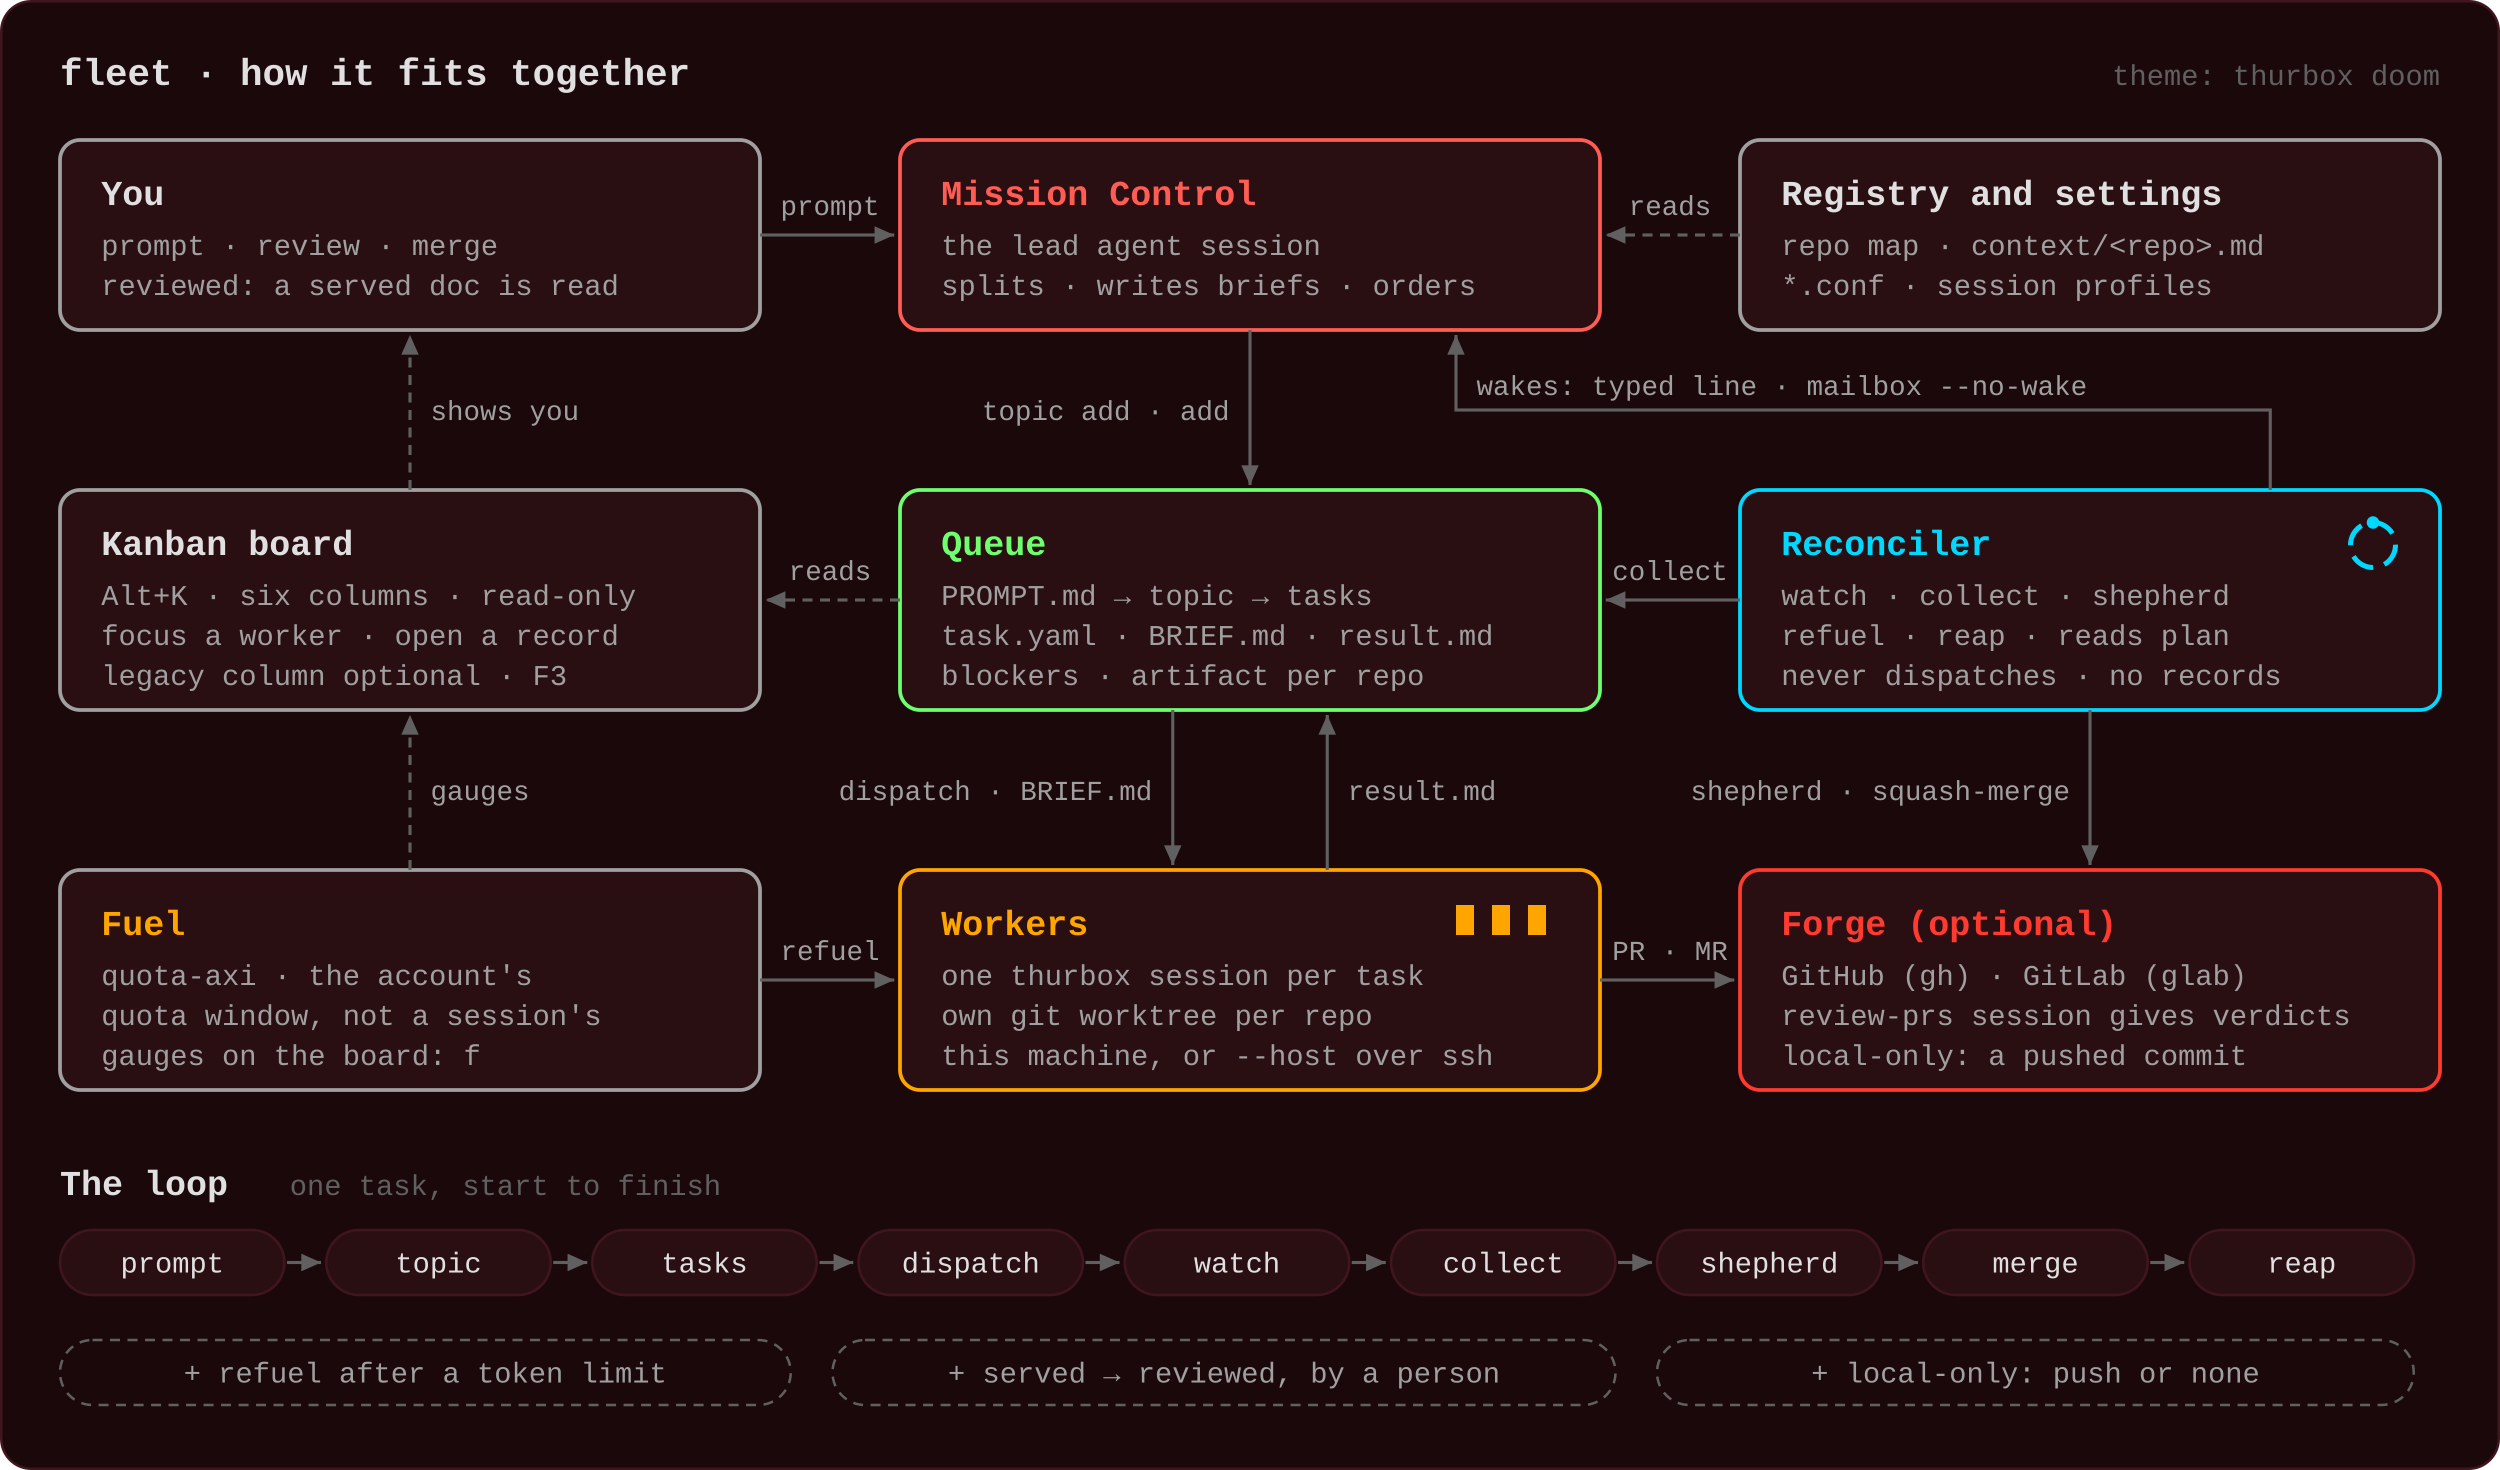
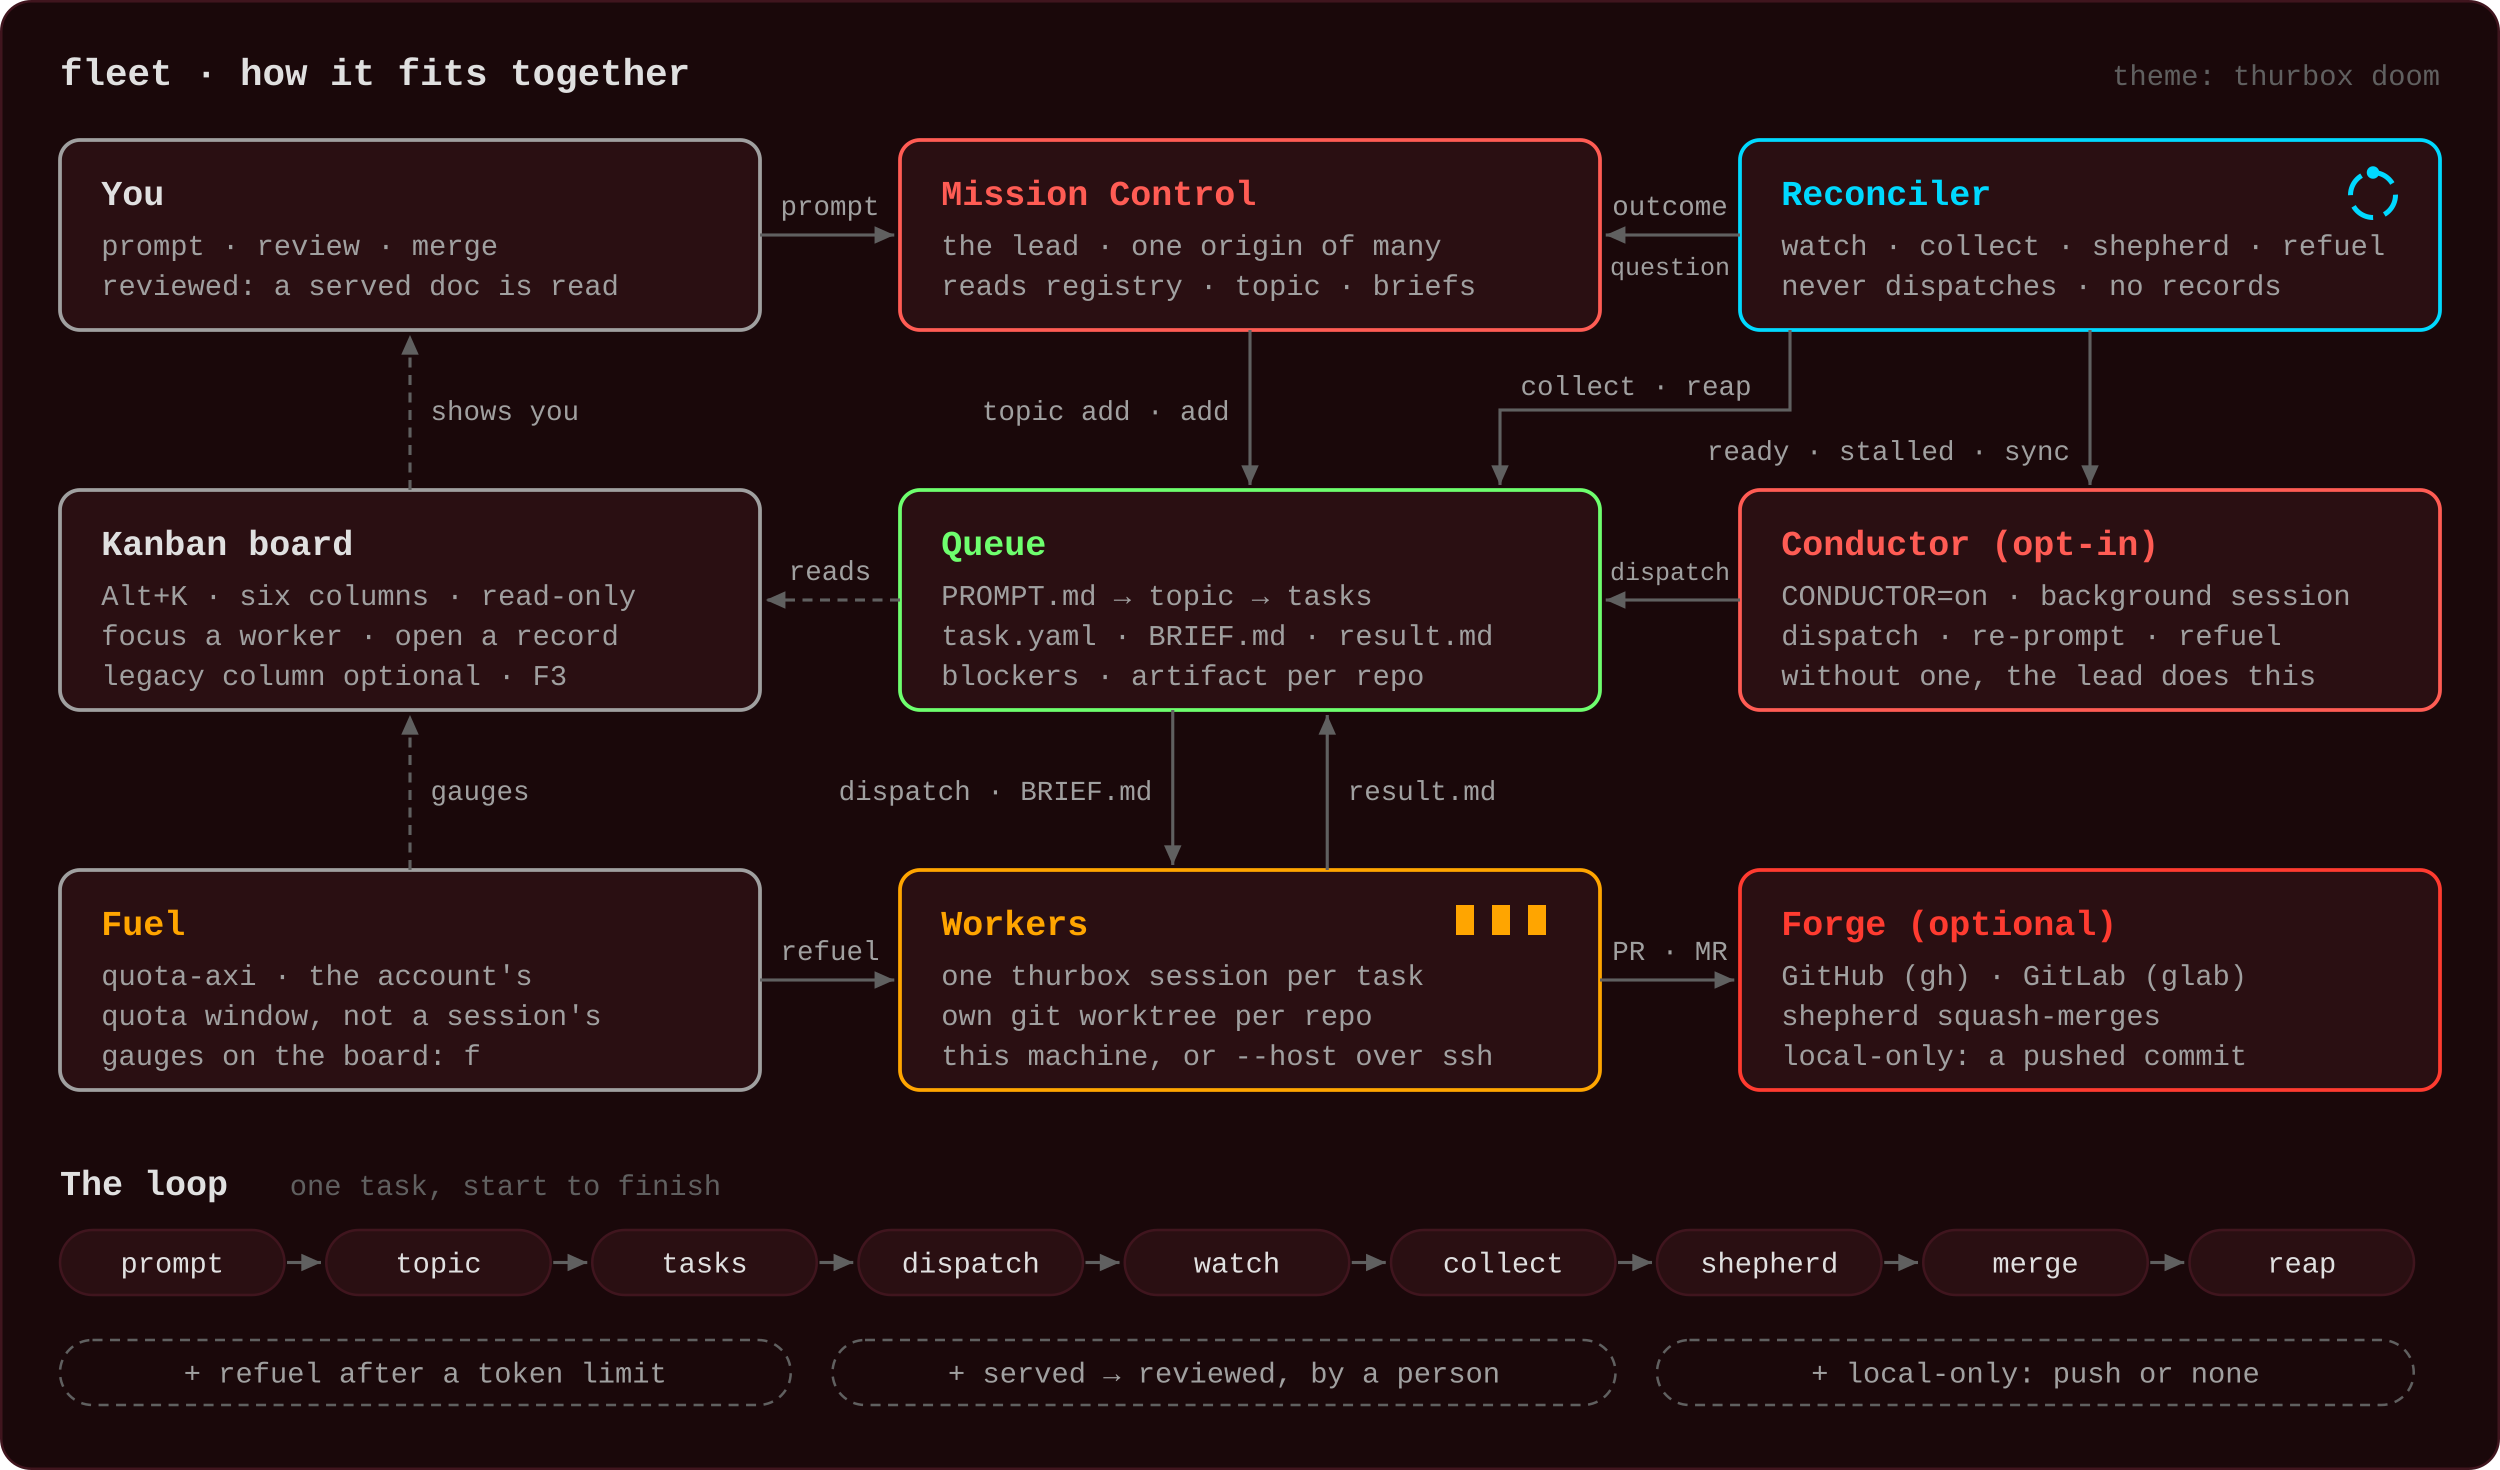
<svg xmlns="http://www.w3.org/2000/svg" viewBox="0 0 1000 588" width="1000" height="588" role="img" aria-labelledby="title desc">
  <style>
    text { font-family: ui-monospace, SFMono-Regular, Menlo, Consolas, "Liberation Mono", monospace; fill: #E0E0E0; font-size: 11.5px; }
    .bg { fill: #1A080A; stroke: #40151E; }
    .box { fill: #2A0F12; stroke-width: 1.5; }
    .t { font-size: 14px; font-weight: 700; }
    .h { font-size: 15px; font-weight: 700; fill: #E0E0E0; }
    .s { fill: #A0A0A0; }
    .d { fill: #606060; }
    .l { font-size: 11px; fill: #A0A0A0; }
+     .xs { font-size: 10px; }
    .c { text-anchor: middle; }
    .e { text-anchor: end; }
    .ln { stroke: #606060; stroke-width: 1.25; fill: none; }
    .dash { stroke-dasharray: 4 3; }
    .ah { fill: #606060; }
    .pill { fill: #2A0F12; stroke: #40151E; }
    .side { fill: none; stroke: #606060; stroke-dasharray: 4 3; }
    .grey { stroke: #A0A0A0; }
    .accent { stroke: #FF5C54; } .accent-t { fill: #FF5C54; }
    .green { stroke: #6EFF6E; } .green-t { fill: #6EFF6E; }
    .cyan { stroke: #00D9FF; } .cyan-t { fill: #00D9FF; }
    .amber { stroke: #FFA500; } .amber-t { fill: #FFA500; }
    .red { stroke: #FF3B30; } .red-t { fill: #FF3B30; }

    /* the reconciler's tick: one eighth of a turn per step, forever */
    .tick { transform-box: fill-box; transform-origin: center; animation: tick 4s steps(8) infinite; }
    @keyframes tick { to { transform: rotate(360deg); } }
    /* a worker session's cursor */
    .cur { animation: blink 1.2s steps(2, jump-none) infinite; }
    .cur2 { animation-delay: 0.4s; }
    .cur3 { animation-delay: 0.8s; }
    @keyframes blink { 0% { opacity: 1; } 100% { opacity: 0.15; } }
    /* the queue fills with tasks: 2.8s to 4.2s of the cycle */
    .glow { stroke-opacity: 0; animation: glow 14s linear infinite; }
    @keyframes glow { 0%, 19% { stroke-opacity: 0; } 21%, 29% { stroke-opacity: 0.5; } 31%, 100% { stroke-opacity: 0; } }
    /* the forge says merged: 9.8s to 12.6s of the cycle */
    .merged { fill-opacity: 0; animation: merged 14s linear infinite; }
    @keyframes merged { 0%, 69% { fill-opacity: 0; } 70%, 89% { fill-opacity: 1; } 90%, 100% { fill-opacity: 0; } }
    /* the loop strip: each step lit for 1.4s, in order */
    .step { animation: step 14s linear infinite; }
    @keyframes step { 0%, 9% { fill: #40151E; stroke: #FF5C54; } 10%, 100% { fill: #2A0F12; stroke: #40151E; } }
    .s1 { animation-delay: 1.4s; } .s2 { animation-delay: 2.8s; } .s3 { animation-delay: 4.2s; }
    .s4 { animation-delay: 5.6s; } .s5 { animation-delay: 7s; } .s6 { animation-delay: 8.4s; }
    .s7 { animation-delay: 9.8s; } .s8 { animation-delay: 11.2s; }

    @media (prefers-reduced-motion: reduce) {
      .tick, .cur, .glow, .merged, .step { animation: none; }
      .pkt { display: none; }
    }
  </style>
  <defs>
    <marker id="a" viewBox="0 0 10 10" refX="9" refY="5" markerWidth="7" markerHeight="7" orient="auto-start-reverse">
      <path class="ah" d="M0,1 L9,5 L0,9 z" />
    </marker>
  </defs>
  <rect class="bg" x="0.5" y="0.5" width="999" height="587" rx="12" />
  <text class="h" x="24" y="34">fleet · how it fits together</text>
  <text class="d e" x="976" y="34">theme: thurbox doom</text>
  <rect class="box grey" x="24" y="56" width="280" height="76" rx="8" />
  <text class="t" x="40.5" y="82">You</text>
  <text class="s" x="40.5" y="102">prompt · review · merge</text>
  <text class="s" x="40.5" y="118">reviewed: a served doc is read</text>
  <rect class="box accent" x="360" y="56" width="280" height="76" rx="8" />
  <text class="t accent-t" x="376.5" y="82">Mission Control</text>
-   <text class="s" x="376.5" y="102">the lead agent session</text>
-   <text class="s" x="376.5" y="118">splits · writes briefs · orders</text>
-   <rect class="box grey" x="696" y="56" width="280" height="76" rx="8" />
-   <text class="t" x="712.5" y="82">Registry and settings</text>
-   <text class="s" x="712.5" y="102">repo map · context/&lt;repo&gt;.md</text>
-   <text class="s" x="712.5" y="118">*.conf · session profiles</text>
+   <text class="s" x="376.5" y="102">the lead · one origin of many</text>
+   <text class="s" x="376.5" y="118">reads registry · topic · briefs</text>
+   <rect class="box cyan" x="696" y="56" width="280" height="76" rx="8" />
+   <text class="t cyan-t" x="712.5" y="82">Reconciler</text>
+   <text class="s" x="712.5" y="102">watch · collect · shepherd · refuel</text>
+   <text class="s" x="712.5" y="118">never dispatches · no records</text>
+   <g class="tick">
+     <circle cx="949.2" cy="78" r="9" fill="none" stroke="#00D9FF" stroke-width="2" stroke-dasharray="9.4 4.7" />
+     <circle cx="949.2" cy="69" r="2.5" fill="#00D9FF" />
+   </g>
  <rect class="box grey" x="24" y="196" width="280" height="88" rx="8" />
  <text class="t" x="40.5" y="222">Kanban board</text>
  <text class="s" x="40.5" y="242">Alt+K · six columns · read-only</text>
  <text class="s" x="40.5" y="258">focus a worker · open a record</text>
  <text class="s" x="40.5" y="274">legacy column optional · F3</text>
  <rect class="box green" x="360" y="196" width="280" height="88" rx="8" />
  <rect class="glow" x="356.5" y="193" width="287" height="94" rx="10" fill="none" stroke="#6EFF6E" stroke-width="3" />
  <text class="t green-t" x="376.5" y="222">Queue</text>
  <text class="s" x="376.5" y="242">PROMPT.md → topic → tasks</text>
  <text class="s" x="376.5" y="258">task.yaml · BRIEF.md · result.md</text>
  <text class="s" x="376.5" y="274">blockers · artifact per repo</text>
-   <rect class="box cyan" x="696" y="196" width="280" height="88" rx="8" />
-   <text class="t cyan-t" x="712.5" y="222">Reconciler</text>
-   <text class="s" x="712.5" y="242">watch · collect · shepherd</text>
-   <text class="s" x="712.5" y="258">refuel · reap · reads plan</text>
-   <text class="s" x="712.5" y="274">never dispatches · no records</text>
-   <g class="tick">
-     <circle cx="949.2" cy="218" r="9" fill="none" stroke="#00D9FF" stroke-width="2" stroke-dasharray="9.4 4.7" />
-     <circle cx="949.2" cy="209" r="2.5" fill="#00D9FF" />
-   </g>
+   <rect class="box accent" x="696" y="196" width="280" height="88" rx="8" />
+   <text class="t accent-t" x="712.5" y="222">Conductor (opt-in)</text>
+   <text class="s" x="712.5" y="242">CONDUCTOR=on · background session</text>
+   <text class="s" x="712.5" y="258">dispatch · re-prompt · refuel</text>
+   <text class="s" x="712.5" y="274">without one, the lead does this</text>
  <rect class="box grey" x="24" y="348" width="280" height="88" rx="8" />
  <text class="t amber-t" x="40.5" y="374">Fuel</text>
  <text class="s" x="40.5" y="394">quota-axi · the account's</text>
  <text class="s" x="40.5" y="410">quota window, not a session's</text>
  <text class="s" x="40.5" y="426">gauges on the board: f</text>
  <rect class="box amber" x="360" y="348" width="280" height="88" rx="8" />
  <text class="t amber-t" x="376.5" y="374">Workers</text>
  <text class="s" x="376.5" y="394">one thurbox session per task</text>
  <text class="s" x="376.5" y="410">own git worktree per repo</text>
  <text class="s" x="376.5" y="426">this machine, or --host over ssh</text>
  <rect class="cur" x="582.4" y="362" width="7.2" height="12" fill="#FFA500" />
  <rect class="cur cur2" x="596.8" y="362" width="7.2" height="12" fill="#FFA500" />
  <rect class="cur cur3" x="611.2" y="362" width="7.2" height="12" fill="#FFA500" />
  <rect class="box red" x="696" y="348" width="280" height="88" rx="8" />
  <text class="t red-t" x="712.5" y="374">Forge (optional)</text>
  <text class="s" x="712.5" y="394">GitHub (gh) · GitLab (glab)</text>
-   <text class="s" x="712.5" y="410">review-prs session gives verdicts</text>
+   <text class="s" x="712.5" y="410">shepherd squash-merges</text>
  <text class="s" x="712.5" y="426">local-only: a pushed commit</text>
  <g class="merged">
    <rect x="885.4" y="361" width="78.2" height="20" rx="10" fill="#6EFF6E" />
    <text x="924.5" y="375" class="c" style="fill:#1A080A;font-weight:700">merged</text>
  </g>
  <line class="ln" x1="304" y1="94" x2="357.7" y2="94" marker-end="url(#a)" />
  <text class="l c" x="332" y="86">prompt</text>
-   <line class="ln dash" x1="696" y1="94" x2="642.3" y2="94" marker-end="url(#a)" />
-   <text class="l c" x="668" y="86">reads</text>
+   <line class="ln" x1="696" y1="94" x2="642.3" y2="94" marker-end="url(#a)" />
+   <text class="l c" x="668" y="86">outcome</text>
+   <text class="l c xs" x="668" y="110">question</text>
  <line class="ln" x1="500" y1="132" x2="500" y2="194" marker-end="url(#a)" />
  <text class="l e" x="491.8" y="168">topic add · add</text>
-   <path class="ln" d="M908.1,196 V164 H582.4 V134" marker-end="url(#a)" />
-   <text class="l" x="590.6" y="158">wakes: typed line · mailbox --no-wake</text>
+   <path class="ln" d="M716,132 V164 H600 V194" marker-end="url(#a)" />
+   <text class="l" x="608.2" y="158">collect · reap</text>
+   <line class="ln" x1="836" y1="132" x2="836" y2="194" marker-end="url(#a)" />
+   <text class="l e" x="828" y="184">ready · stalled · sync</text>
  <line class="ln dash" x1="360" y1="240" x2="306.3" y2="240" marker-end="url(#a)" />
  <text class="l c" x="332" y="232">reads</text>
  <line class="ln dash" x1="164" y1="196" x2="164" y2="134" marker-end="url(#a)" />
  <text class="l" x="172.2" y="168">shows you</text>
  <line class="ln" x1="696" y1="240" x2="642.3" y2="240" marker-end="url(#a)" />
-   <text class="l c" x="668" y="232">collect</text>
+   <text class="l c xs" x="668" y="232">dispatch</text>
  <line class="ln" x1="469.1" y1="284" x2="469.1" y2="346" marker-end="url(#a)" />
  <text class="l e" x="460.9" y="320">dispatch · BRIEF.md</text>
  <line class="ln" x1="530.9" y1="348" x2="530.9" y2="286" marker-end="url(#a)" />
  <text class="l" x="539.1" y="320">result.md</text>
-   <line class="ln" x1="836" y1="284" x2="836" y2="346" marker-end="url(#a)" />
-   <text class="l e" x="828" y="320">shepherd · squash-merge</text>
  <line class="ln dash" x1="164" y1="348" x2="164" y2="286" marker-end="url(#a)" />
  <text class="l" x="172.2" y="320">gauges</text>
  <line class="ln" x1="304" y1="392" x2="357.7" y2="392" marker-end="url(#a)" />
  <text class="l c" x="332" y="384">refuel</text>
  <line class="ln" x1="640" y1="392" x2="693.7" y2="392" marker-end="url(#a)" />
  <text class="l c" x="668" y="384">PR · MR</text>
  <g class="pkt">
    <circle r="4.5" fill="#E0E0E0" opacity="0">
      <animateMotion dur="14s" repeatCount="indefinite" path="M304,94 H357.7" keyPoints="0;0;1;1" keyTimes="0;0.01;0.09;1" calcMode="linear" />
      <animate attributeName="opacity" dur="14s" repeatCount="indefinite" values="0;1;0" keyTimes="0;0.01;0.09" calcMode="discrete" />
    </circle>
    <circle r="4.5" fill="#FF5C54" opacity="0">
      <animateMotion dur="14s" repeatCount="indefinite" path="M500,132 V194" keyPoints="0;0;1;1" keyTimes="0;0.11;0.19;1" calcMode="linear" />
      <animate attributeName="opacity" dur="14s" repeatCount="indefinite" values="0;1;0" keyTimes="0;0.11;0.19" calcMode="discrete" />
    </circle>
    <circle r="4.5" fill="#6EFF6E" opacity="0">
      <animateMotion dur="14s" repeatCount="indefinite" path="M469.1,284 V346" keyPoints="0;0;1;1" keyTimes="0;0.31;0.37;1" calcMode="linear" />
      <animate attributeName="opacity" dur="14s" repeatCount="indefinite" values="0;1;0" keyTimes="0;0.31;0.37" calcMode="discrete" />
    </circle>
    <circle r="4.5" fill="#6EFF6E" opacity="0">
      <animateMotion dur="14s" repeatCount="indefinite" path="M469.1,284 V346" keyPoints="0;0;1;1" keyTimes="0;0.335;0.395;1" calcMode="linear" />
      <animate attributeName="opacity" dur="14s" repeatCount="indefinite" values="0;1;0" keyTimes="0;0.335;0.395" calcMode="discrete" />
    </circle>
    <circle r="4.5" fill="#6EFF6E" opacity="0">
      <animateMotion dur="14s" repeatCount="indefinite" path="M469.1,284 V346" keyPoints="0;0;1;1" keyTimes="0;0.36;0.42;1" calcMode="linear" />
      <animate attributeName="opacity" dur="14s" repeatCount="indefinite" values="0;1;0" keyTimes="0;0.36;0.42" calcMode="discrete" />
    </circle>
    <circle r="4.5" fill="#FFA500" opacity="0">
      <animateMotion dur="14s" repeatCount="indefinite" path="M640,392 H693.7" keyPoints="0;0;1;1" keyTimes="0;0.43;0.49;1" calcMode="linear" />
      <animate attributeName="opacity" dur="14s" repeatCount="indefinite" values="0;1;0" keyTimes="0;0.43;0.49" calcMode="discrete" />
    </circle>
    <circle r="4.5" fill="#FFA500" opacity="0">
      <animateMotion dur="14s" repeatCount="indefinite" path="M530.9,348 V286" keyPoints="0;0;1;1" keyTimes="0;0.5;0.56;1" calcMode="linear" />
      <animate attributeName="opacity" dur="14s" repeatCount="indefinite" values="0;1;0" keyTimes="0;0.5;0.56" calcMode="discrete" />
    </circle>
    <circle r="4.5" fill="#00D9FF" opacity="0">
-       <animateMotion dur="14s" repeatCount="indefinite" path="M696,240 H642.3" keyPoints="0;0;1;1" keyTimes="0;0.53;0.59;1" calcMode="linear" />
-       <animate attributeName="opacity" dur="14s" repeatCount="indefinite" values="0;1;0" keyTimes="0;0.53;0.59" calcMode="discrete" />
+       <animateMotion dur="14s" repeatCount="indefinite" path="M716,132 V164 H600 V194" keyPoints="0;0;1;1" keyTimes="0;0.53;0.61;1" calcMode="linear" />
+       <animate attributeName="opacity" dur="14s" repeatCount="indefinite" values="0;1;0" keyTimes="0;0.53;0.61" calcMode="discrete" />
    </circle>
    <circle r="4.5" fill="#00D9FF" opacity="0">
-       <animateMotion dur="14s" repeatCount="indefinite" path="M836,284 V346" keyPoints="0;0;1;1" keyTimes="0;0.61;0.69;1" calcMode="linear" />
-       <animate attributeName="opacity" dur="14s" repeatCount="indefinite" values="0;1;0" keyTimes="0;0.61;0.69" calcMode="discrete" />
+       <animateMotion dur="14s" repeatCount="indefinite" path="M836,132 V194" keyPoints="0;0;1;1" keyTimes="0;0.2;0.25;1" calcMode="linear" />
+       <animate attributeName="opacity" dur="14s" repeatCount="indefinite" values="0;1;0" keyTimes="0;0.2;0.25" calcMode="discrete" />
+     </circle>
+     <circle r="4.5" fill="#FF5C54" opacity="0">
+       <animateMotion dur="14s" repeatCount="indefinite" path="M696,240 H642.3" keyPoints="0;0;1;1" keyTimes="0;0.25;0.3;1" calcMode="linear" />
+       <animate attributeName="opacity" dur="14s" repeatCount="indefinite" values="0;1;0" keyTimes="0;0.25;0.3" calcMode="discrete" />
    </circle>
    <circle r="4.5" fill="#00D9FF" opacity="0">
-       <animateMotion dur="14s" repeatCount="indefinite" path="M908.1,196 V164 H582.4 V134" keyPoints="0;0;1;1" keyTimes="0;0.8;0.9;1" calcMode="linear" />
-       <animate attributeName="opacity" dur="14s" repeatCount="indefinite" values="0;1;0" keyTimes="0;0.8;0.9" calcMode="discrete" />
+       <animateMotion dur="14s" repeatCount="indefinite" path="M696,94 H642.3" keyPoints="0;0;1;1" keyTimes="0;0.8;0.88;1" calcMode="linear" />
+       <animate attributeName="opacity" dur="14s" repeatCount="indefinite" values="0;1;0" keyTimes="0;0.8;0.88" calcMode="discrete" />
    </circle>
  </g>
  <text class="t" x="24" y="478">The loop</text>
  <text class="d" x="115.9" y="478">one task, start to finish</text>
  <rect class="pill step" x="24" y="492" width="89.8" height="26" rx="13" />
  <text class="c" x="68.9" y="509">prompt</text>
  <rect class="pill step s1" x="130.5" y="492" width="89.8" height="26" rx="13" />
  <text class="c" x="175.4" y="509">topic</text>
  <rect class="pill step s2" x="236.9" y="492" width="89.8" height="26" rx="13" />
  <text class="c" x="281.8" y="509">tasks</text>
  <rect class="pill step s3" x="343.4" y="492" width="89.8" height="26" rx="13" />
  <text class="c" x="388.3" y="509">dispatch</text>
  <rect class="pill step s4" x="449.9" y="492" width="89.8" height="26" rx="13" />
  <text class="c" x="494.8" y="509">watch</text>
  <rect class="pill step s5" x="556.4" y="492" width="89.8" height="26" rx="13" />
  <text class="c" x="601.3" y="509">collect</text>
  <rect class="pill step s6" x="662.8" y="492" width="89.8" height="26" rx="13" />
  <text class="c" x="707.7" y="509">shepherd</text>
  <rect class="pill step s7" x="769.3" y="492" width="89.8" height="26" rx="13" />
  <text class="c" x="814.2" y="509">merge</text>
  <rect class="pill step s8" x="875.8" y="492" width="89.8" height="26" rx="13" />
  <text class="c" x="920.7" y="509">reap</text>
  <line class="ln" x1="114.8" y1="505" x2="128.4" y2="505" marker-end="url(#a)" />
  <line class="ln" x1="221.3" y1="505" x2="234.9" y2="505" marker-end="url(#a)" />
  <line class="ln" x1="327.8" y1="505" x2="341.3" y2="505" marker-end="url(#a)" />
  <line class="ln" x1="434.2" y1="505" x2="447.8" y2="505" marker-end="url(#a)" />
  <line class="ln" x1="540.7" y1="505" x2="554.3" y2="505" marker-end="url(#a)" />
  <line class="ln" x1="647.2" y1="505" x2="660.8" y2="505" marker-end="url(#a)" />
  <line class="ln" x1="753.7" y1="505" x2="767.2" y2="505" marker-end="url(#a)" />
  <line class="ln" x1="860.1" y1="505" x2="873.7" y2="505" marker-end="url(#a)" />
  <rect class="side" x="24" y="536" width="292.3" height="26" rx="13" />
  <text class="s c" x="170.1" y="553">+ refuel after a token limit</text>
  <rect class="side" x="333" y="536" width="313.2" height="26" rx="13" />
  <text class="s c" x="489.6" y="553">+ served → reviewed, by a person</text>
  <rect class="side" x="662.8" y="536" width="302.7" height="26" rx="13" />
  <text class="s c" x="814.2" y="553">+ local-only: push or none</text>
</svg>
